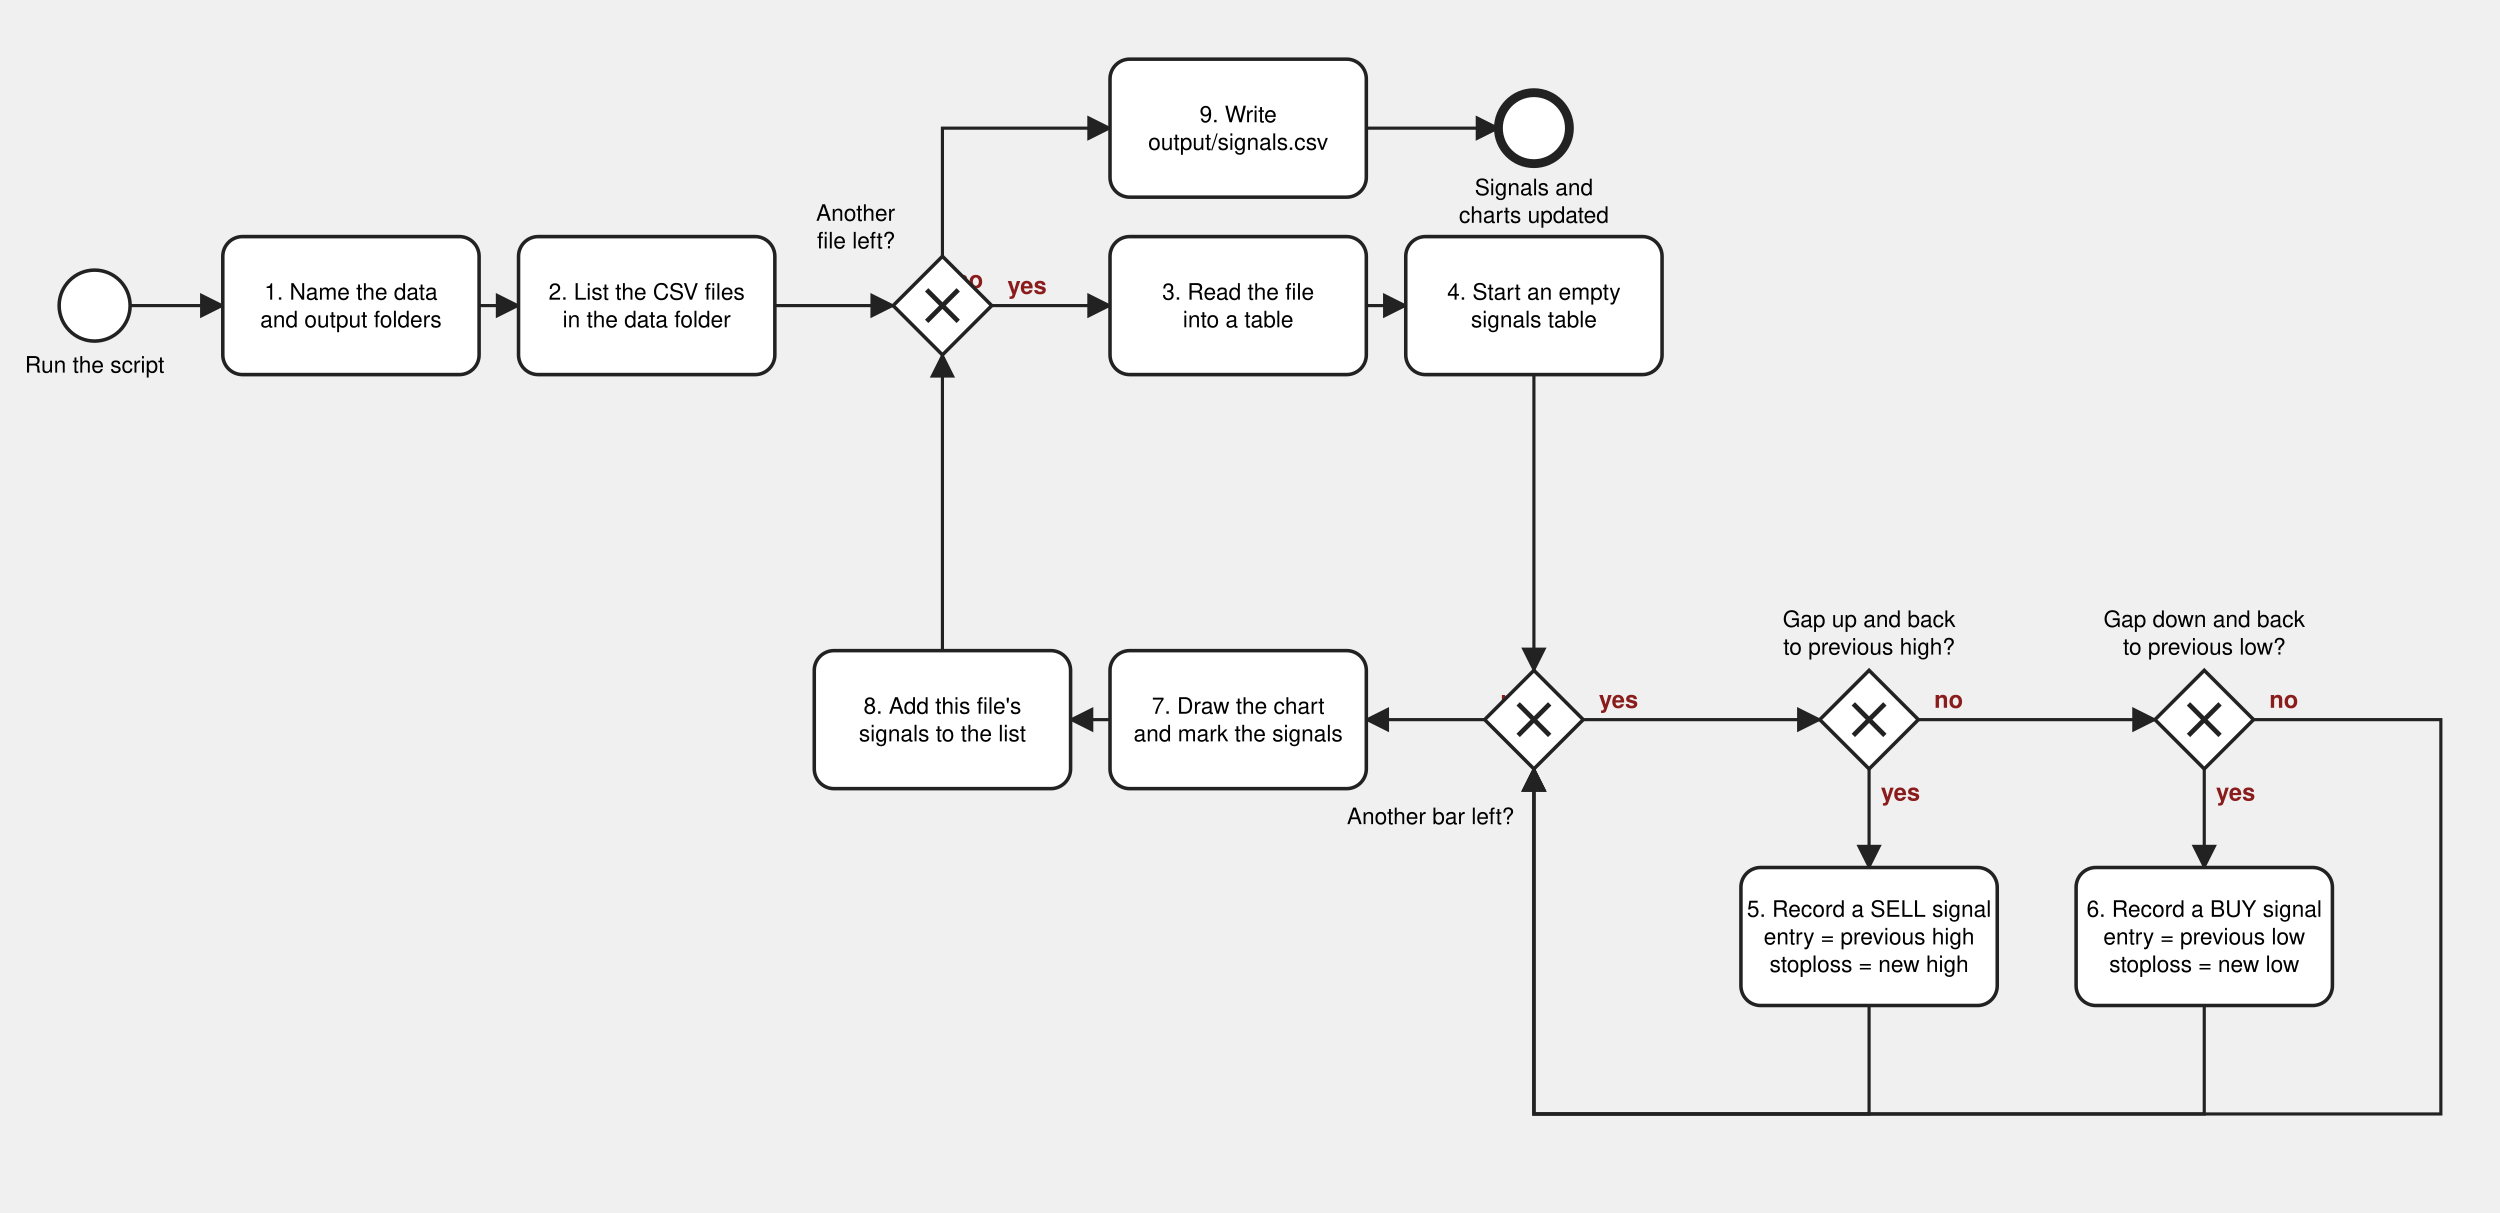
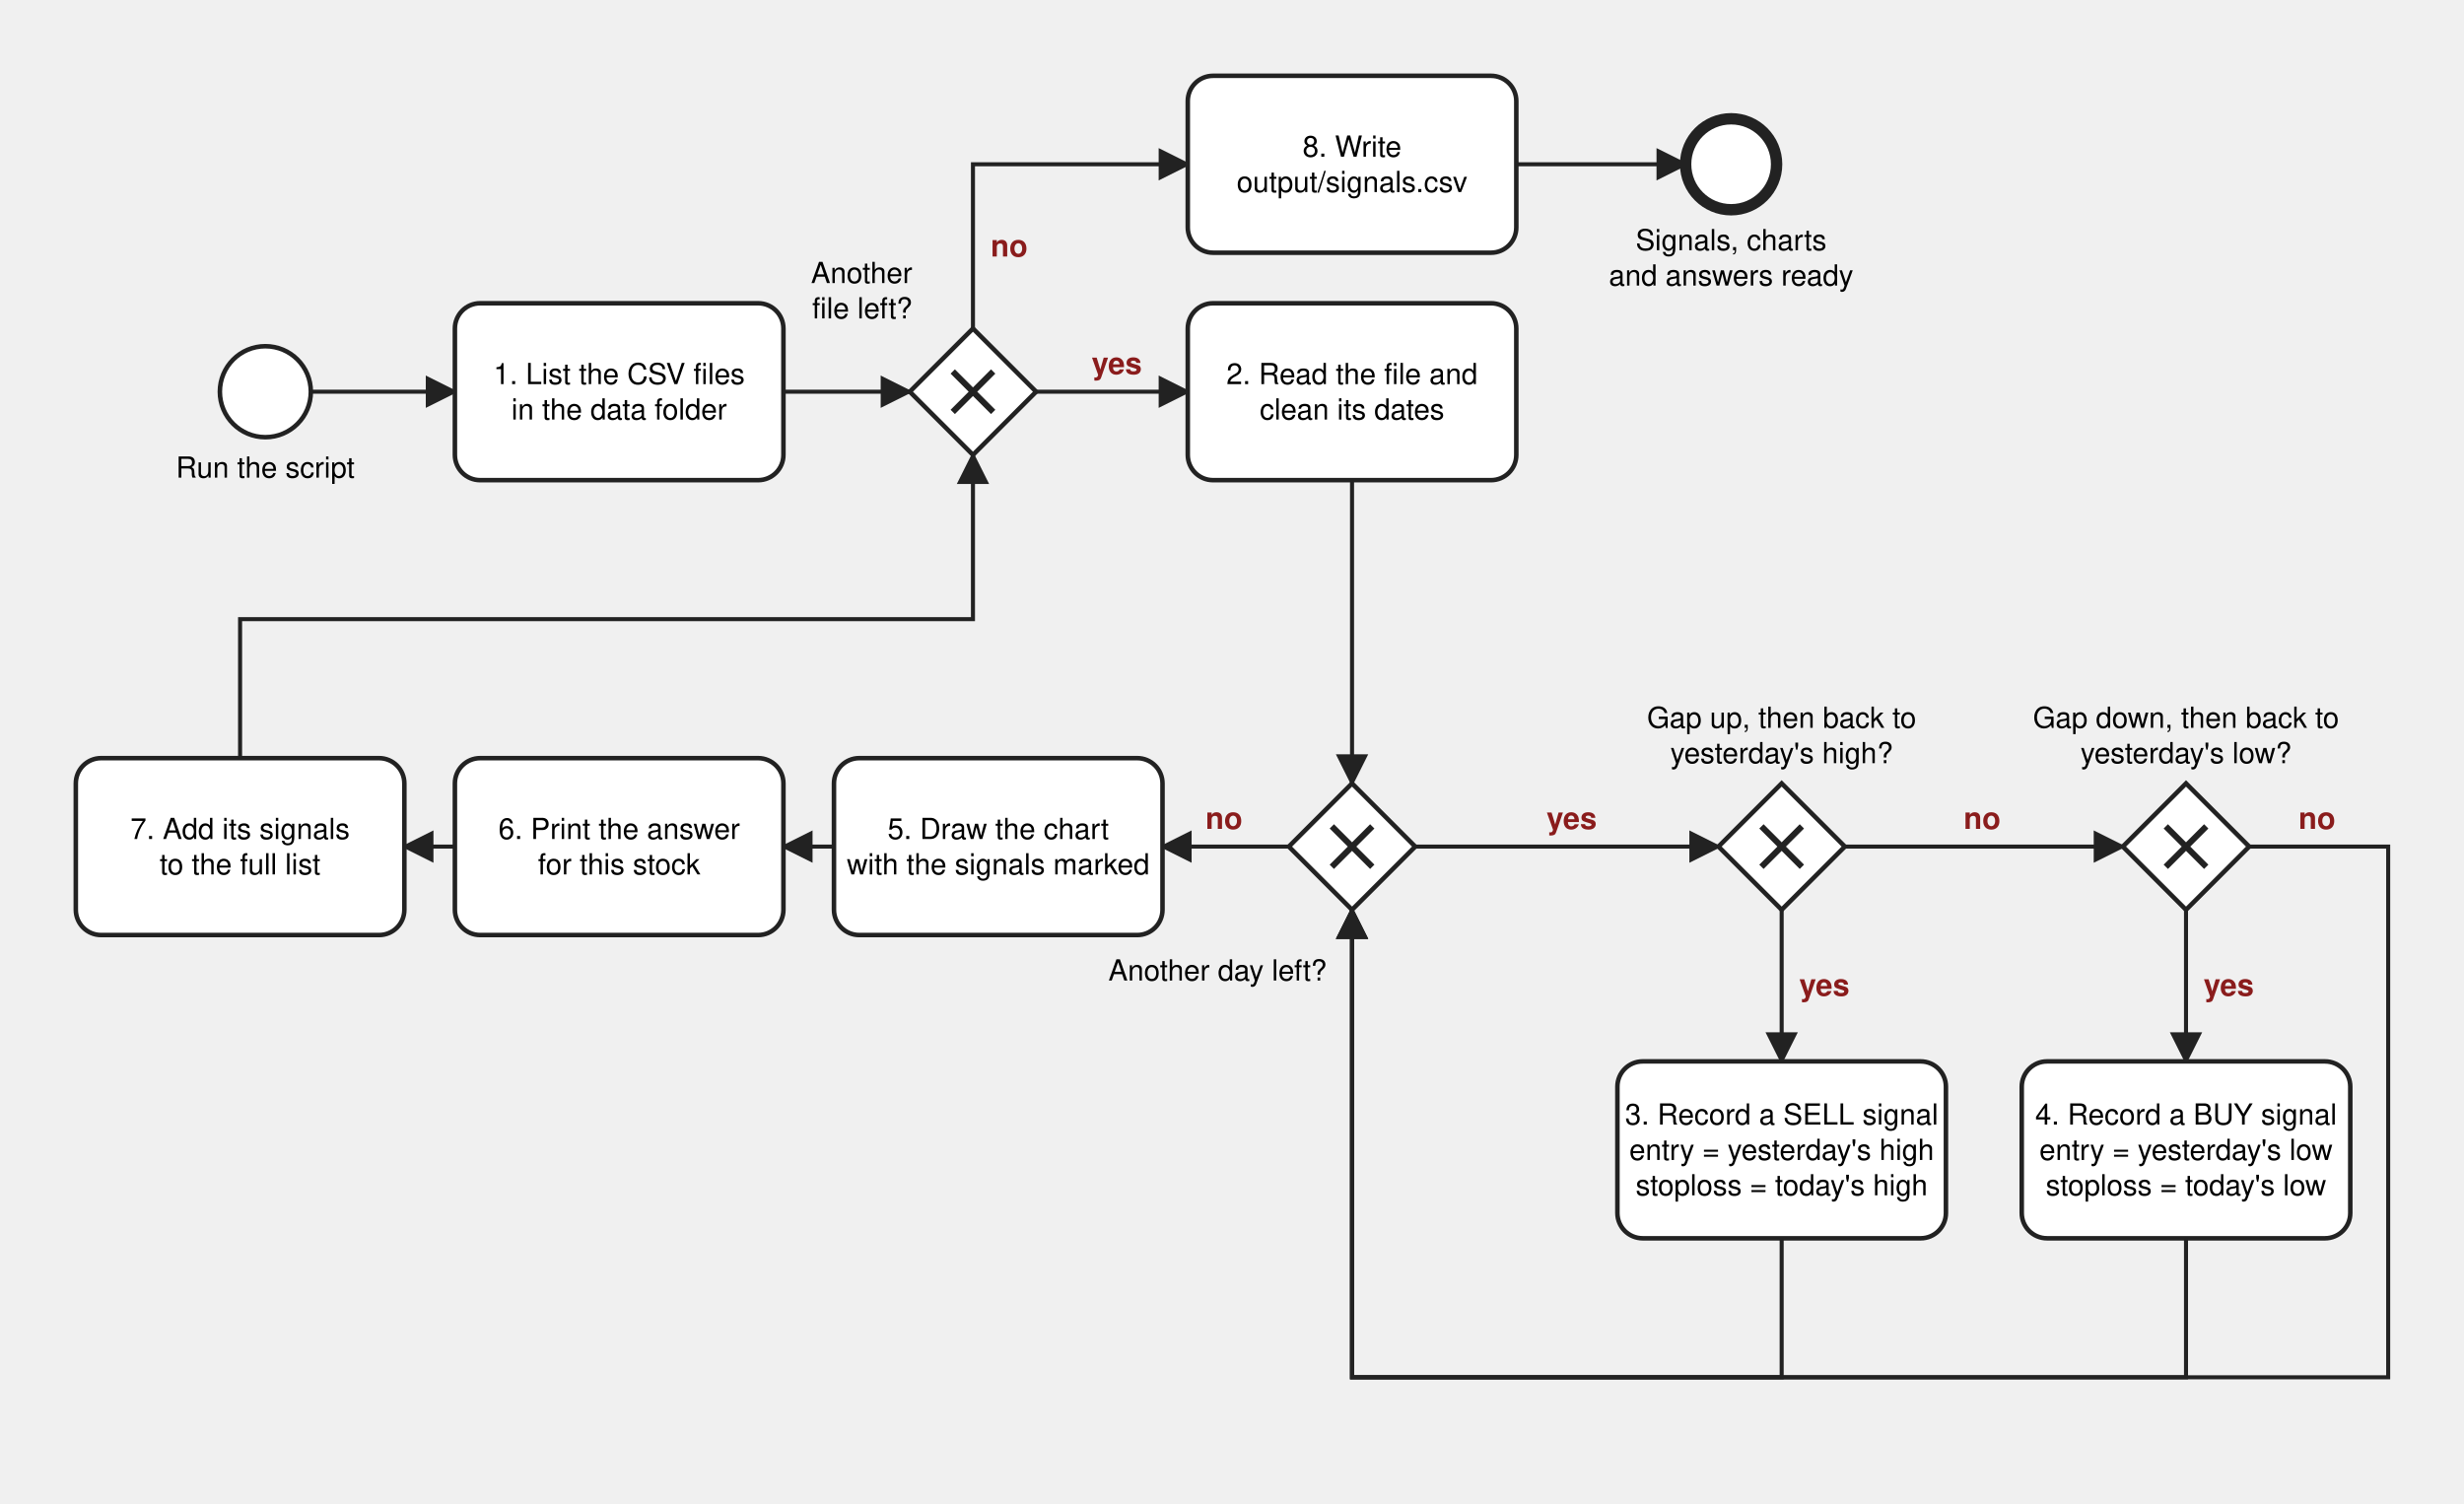
- <svg xmlns="http://www.w3.org/2000/svg" viewBox="12 -5 1268 615" width="1268" height="615" font-family="Helvetica, Arial, sans-serif" font-size="12">
+ <svg xmlns="http://www.w3.org/2000/svg" viewBox="-45 -5 975 595" width="975" height="595" font-family="Helvetica, Arial, sans-serif" font-size="12">
  <defs>
    <marker id="ar" viewBox="0 0 10 10" refX="9" refY="5" markerWidth="8" markerHeight="8" orient="auto">
      <path d="M0,0 L10,5 L0,10 z" fill="#222" />
    </marker>
  </defs>
-   <polyline points="78,150 125,150" fill="none" stroke="#222" stroke-width="1.6" marker-end="url(#ar)" />
-   <polyline points="255,150 275,150" fill="none" stroke="#222" stroke-width="1.6" marker-end="url(#ar)" />
-   <polyline points="405,150 465,150" fill="none" stroke="#222" stroke-width="1.6" marker-end="url(#ar)" />
-   <polyline points="515,150 575,150" fill="none" stroke="#222" stroke-width="1.6" marker-end="url(#ar)" />
-   <text x="523" y="144" font-size="12" font-weight="bold" fill="#8a1c1c">yes</text>
-   <polyline points="705,150 725,150" fill="none" stroke="#222" stroke-width="1.6" marker-end="url(#ar)" />
-   <polyline points="790,185 790,335" fill="none" stroke="#222" stroke-width="1.6" marker-end="url(#ar)" />
-   <polyline points="815,360 935,360" fill="none" stroke="#222" stroke-width="1.6" marker-end="url(#ar)" />
-   <text x="823" y="354" font-size="12" font-weight="bold" fill="#8a1c1c">yes</text>
-   <polyline points="960,385 960,435" fill="none" stroke="#222" stroke-width="1.6" marker-end="url(#ar)" />
-   <text x="966" y="401" font-size="12" font-weight="bold" fill="#8a1c1c">yes</text>
-   <polyline points="985,360 1105,360" fill="none" stroke="#222" stroke-width="1.6" marker-end="url(#ar)" />
-   <text x="993" y="354" font-size="12" font-weight="bold" fill="#8a1c1c">no</text>
-   <polyline points="1130,385 1130,435" fill="none" stroke="#222" stroke-width="1.6" marker-end="url(#ar)" />
-   <text x="1136" y="401" font-size="12" font-weight="bold" fill="#8a1c1c">yes</text>
-   <polyline points="960,505 960,560 790,560 790,385" fill="none" stroke="#222" stroke-width="1.6" marker-end="url(#ar)" />
-   <polyline points="1130,505 1130,560 790,560 790,385" fill="none" stroke="#222" stroke-width="1.6" marker-end="url(#ar)" />
-   <polyline points="1155,360 1250,360 1250,560 790,560 790,385" fill="none" stroke="#222" stroke-width="1.6" marker-end="url(#ar)" />
-   <text x="1163" y="354" font-size="12" font-weight="bold" fill="#8a1c1c">no</text>
-   <polyline points="765,360 705,360" fill="none" stroke="#222" stroke-width="1.6" marker-end="url(#ar)" />
-   <text x="773" y="354" font-size="12" font-weight="bold" fill="#8a1c1c">no</text>
-   <polyline points="575,360 555,360" fill="none" stroke="#222" stroke-width="1.6" marker-end="url(#ar)" />
-   <polyline points="490,325 490,175" fill="none" stroke="#222" stroke-width="1.6" marker-end="url(#ar)" />
-   <polyline points="490,125 490,60 575,60" fill="none" stroke="#222" stroke-width="1.6" marker-end="url(#ar)" />
-   <text x="496" y="141" font-size="12" font-weight="bold" fill="#8a1c1c">no</text>
-   <polyline points="705,60 772,60" fill="none" stroke="#222" stroke-width="1.6" marker-end="url(#ar)" />
+   <polyline points="78,150 135,150" fill="none" stroke="#222" stroke-width="1.6" marker-end="url(#ar)" />
+   <polyline points="265,150 315,150" fill="none" stroke="#222" stroke-width="1.6" marker-end="url(#ar)" />
+   <polyline points="365,150 425,150" fill="none" stroke="#222" stroke-width="1.6" marker-end="url(#ar)" />
+   <text x="387" y="143" font-size="12" font-weight="bold" fill="#8a1c1c">yes</text>
+   <polyline points="490,185 490,305" fill="none" stroke="#222" stroke-width="1.6" marker-end="url(#ar)" />
+   <polyline points="515,330 635,330" fill="none" stroke="#222" stroke-width="1.6" marker-end="url(#ar)" />
+   <text x="567" y="323" font-size="12" font-weight="bold" fill="#8a1c1c">yes</text>
+   <polyline points="660,355 660,415" fill="none" stroke="#222" stroke-width="1.6" marker-end="url(#ar)" />
+   <text x="667" y="389" font-size="12" font-weight="bold" fill="#8a1c1c">yes</text>
+   <polyline points="685,330 795,330" fill="none" stroke="#222" stroke-width="1.6" marker-end="url(#ar)" />
+   <text x="732" y="323" font-size="12" font-weight="bold" fill="#8a1c1c">no</text>
+   <polyline points="820,355 820,415" fill="none" stroke="#222" stroke-width="1.6" marker-end="url(#ar)" />
+   <text x="827" y="389" font-size="12" font-weight="bold" fill="#8a1c1c">yes</text>
+   <polyline points="660,485 660,540 490,540 490,355" fill="none" stroke="#222" stroke-width="1.6" marker-end="url(#ar)" />
+   <polyline points="820,485 820,540 490,540 490,355" fill="none" stroke="#222" stroke-width="1.6" marker-end="url(#ar)" />
+   <polyline points="845,330 900,330 900,540 490,540 490,355" fill="none" stroke="#222" stroke-width="1.6" marker-end="url(#ar)" />
+   <text x="864.5" y="323" font-size="12" font-weight="bold" fill="#8a1c1c">no</text>
+   <polyline points="465,330 415,330" fill="none" stroke="#222" stroke-width="1.6" marker-end="url(#ar)" />
+   <text x="432" y="323" font-size="12" font-weight="bold" fill="#8a1c1c">no</text>
+   <polyline points="285,330 265,330" fill="none" stroke="#222" stroke-width="1.6" marker-end="url(#ar)" />
+   <polyline points="135,330 115,330" fill="none" stroke="#222" stroke-width="1.6" marker-end="url(#ar)" />
+   <polyline points="50,295 50,240 340,240 340,175" fill="none" stroke="#222" stroke-width="1.6" marker-end="url(#ar)" />
+   <polyline points="340,125 340,60 425,60" fill="none" stroke="#222" stroke-width="1.6" marker-end="url(#ar)" />
+   <text x="347" y="96.5" font-size="12" font-weight="bold" fill="#8a1c1c">no</text>
+   <polyline points="555,60 622,60" fill="none" stroke="#222" stroke-width="1.6" marker-end="url(#ar)" />
  <circle cx="60" cy="150" r="18" fill="#fff" stroke="#222" stroke-width="1.8" />
  <text x="60" y="184" text-anchor="middle" font-size="11.5">Run the script</text>
-   <rect x="125" y="115" width="130" height="70" rx="10" fill="#fff" stroke="#222" stroke-width="1.8" />
-   <text x="190" y="147" text-anchor="middle" font-size="11.5">1. Name the data</text>
-   <text x="190" y="161" text-anchor="middle" font-size="11.5">and output folders</text>
-   <rect x="275" y="115" width="130" height="70" rx="10" fill="#fff" stroke="#222" stroke-width="1.8" />
-   <text x="340" y="147" text-anchor="middle" font-size="11.5">2. List the CSV files</text>
-   <text x="340" y="161" text-anchor="middle" font-size="11.5">in the data folder</text>
-   <polygon points="490,125 515,150 490,175 465,150" fill="#fff" stroke="#222" stroke-width="1.8" />
-   <path d="M482,142 L498,158 M498,142 L482,158" stroke="#222" stroke-width="2.4" />
-   <text x="466" y="107" text-anchor="end" font-size="11.5">Another</text>
-   <text x="466" y="121" text-anchor="end" font-size="11.5">file left?</text>
-   <rect x="575" y="115" width="130" height="70" rx="10" fill="#fff" stroke="#222" stroke-width="1.8" />
-   <text x="640" y="147" text-anchor="middle" font-size="11.5">3. Read the file</text>
-   <text x="640" y="161" text-anchor="middle" font-size="11.5">into a table</text>
-   <rect x="725" y="115" width="130" height="70" rx="10" fill="#fff" stroke="#222" stroke-width="1.8" />
-   <text x="790" y="147" text-anchor="middle" font-size="11.5">4. Start an empty</text>
-   <text x="790" y="161" text-anchor="middle" font-size="11.5">signals table</text>
-   <polygon points="790,335 815,360 790,385 765,360" fill="#fff" stroke="#222" stroke-width="1.8" />
-   <path d="M782,352 L798,368 M798,352 L782,368" stroke="#222" stroke-width="2.4" />
-   <text x="780" y="413" text-anchor="end" font-size="11.5">Another bar left?</text>
-   <polygon points="960,335 985,360 960,385 935,360" fill="#fff" stroke="#222" stroke-width="1.8" />
-   <path d="M952,352 L968,368 M968,352 L952,368" stroke="#222" stroke-width="2.4" />
-   <text x="960" y="313" text-anchor="middle" font-size="11.5">Gap up and back</text>
-   <text x="960" y="327" text-anchor="middle" font-size="11.5">to previous high?</text>
-   <polygon points="1130,335 1155,360 1130,385 1105,360" fill="#fff" stroke="#222" stroke-width="1.8" />
-   <path d="M1122,352 L1138,368 M1138,352 L1122,368" stroke="#222" stroke-width="2.4" />
-   <text x="1130" y="313" text-anchor="middle" font-size="11.5">Gap down and back</text>
-   <text x="1130" y="327" text-anchor="middle" font-size="11.5">to previous low?</text>
-   <rect x="895" y="435" width="130" height="70" rx="10" fill="#fff" stroke="#222" stroke-width="1.8" />
-   <text x="960" y="460" text-anchor="middle" font-size="11.5">5. Record a SELL signal</text>
-   <text x="960" y="474" text-anchor="middle" font-size="11.5">entry = previous high</text>
-   <text x="960" y="488" text-anchor="middle" font-size="11.5">stoploss = new high</text>
-   <rect x="1065" y="435" width="130" height="70" rx="10" fill="#fff" stroke="#222" stroke-width="1.8" />
-   <text x="1130" y="460" text-anchor="middle" font-size="11.5">6. Record a BUY signal</text>
-   <text x="1130" y="474" text-anchor="middle" font-size="11.5">entry = previous low</text>
-   <text x="1130" y="488" text-anchor="middle" font-size="11.5">stoploss = new low</text>
-   <rect x="575" y="325" width="130" height="70" rx="10" fill="#fff" stroke="#222" stroke-width="1.8" />
-   <text x="640" y="357" text-anchor="middle" font-size="11.5">7. Draw the chart</text>
-   <text x="640" y="371" text-anchor="middle" font-size="11.5">and mark the signals</text>
-   <rect x="425" y="325" width="130" height="70" rx="10" fill="#fff" stroke="#222" stroke-width="1.8" />
-   <text x="490" y="357" text-anchor="middle" font-size="11.5">8. Add this file's</text>
-   <text x="490" y="371" text-anchor="middle" font-size="11.5">signals to the list</text>
-   <rect x="575" y="25" width="130" height="70" rx="10" fill="#fff" stroke="#222" stroke-width="1.8" />
-   <text x="640" y="57" text-anchor="middle" font-size="11.5">9. Write</text>
-   <text x="640" y="71" text-anchor="middle" font-size="11.5">output/signals.csv</text>
-   <circle cx="790" cy="60" r="18" fill="#fff" stroke="#222" stroke-width="4.5" />
-   <text x="790" y="94" text-anchor="middle" font-size="11.5">Signals and</text>
-   <text x="790" y="108" text-anchor="middle" font-size="11.5">charts updated</text>
+   <rect x="135" y="115" width="130" height="70" rx="10" fill="#fff" stroke="#222" stroke-width="1.8" />
+   <text x="200" y="147" text-anchor="middle" font-size="11.5">1. List the CSV files</text>
+   <text x="200" y="161" text-anchor="middle" font-size="11.5">in the data folder</text>
+   <polygon points="340,125 365,150 340,175 315,150" fill="#fff" stroke="#222" stroke-width="1.8" />
+   <path d="M332,142 L348,158 M348,142 L332,158" stroke="#222" stroke-width="2.4" />
+   <text x="316" y="107" text-anchor="end" font-size="11.5">Another</text>
+   <text x="316" y="121" text-anchor="end" font-size="11.5">file left?</text>
+   <rect x="425" y="115" width="130" height="70" rx="10" fill="#fff" stroke="#222" stroke-width="1.8" />
+   <text x="490" y="147" text-anchor="middle" font-size="11.5">2. Read the file and</text>
+   <text x="490" y="161" text-anchor="middle" font-size="11.5">clean its dates</text>
+   <polygon points="490,305 515,330 490,355 465,330" fill="#fff" stroke="#222" stroke-width="1.8" />
+   <path d="M482,322 L498,338 M498,322 L482,338" stroke="#222" stroke-width="2.4" />
+   <text x="480" y="383" text-anchor="end" font-size="11.5">Another day left?</text>
+   <polygon points="660,305 685,330 660,355 635,330" fill="#fff" stroke="#222" stroke-width="1.8" />
+   <path d="M652,322 L668,338 M668,322 L652,338" stroke="#222" stroke-width="2.4" />
+   <text x="660" y="283" text-anchor="middle" font-size="11.5">Gap up, then back to</text>
+   <text x="660" y="297" text-anchor="middle" font-size="11.5">yesterday's high?</text>
+   <polygon points="820,305 845,330 820,355 795,330" fill="#fff" stroke="#222" stroke-width="1.8" />
+   <path d="M812,322 L828,338 M828,322 L812,338" stroke="#222" stroke-width="2.4" />
+   <text x="820" y="283" text-anchor="middle" font-size="11.5">Gap down, then back to</text>
+   <text x="820" y="297" text-anchor="middle" font-size="11.5">yesterday's low?</text>
+   <rect x="595" y="415" width="130" height="70" rx="10" fill="#fff" stroke="#222" stroke-width="1.8" />
+   <text x="660" y="440" text-anchor="middle" font-size="11.5">3. Record a SELL signal</text>
+   <text x="660" y="454" text-anchor="middle" font-size="11.5">entry = yesterday's high</text>
+   <text x="660" y="468" text-anchor="middle" font-size="11.5">stoploss = today's high</text>
+   <rect x="755" y="415" width="130" height="70" rx="10" fill="#fff" stroke="#222" stroke-width="1.8" />
+   <text x="820" y="440" text-anchor="middle" font-size="11.5">4. Record a BUY signal</text>
+   <text x="820" y="454" text-anchor="middle" font-size="11.5">entry = yesterday's low</text>
+   <text x="820" y="468" text-anchor="middle" font-size="11.5">stoploss = today's low</text>
+   <rect x="285" y="295" width="130" height="70" rx="10" fill="#fff" stroke="#222" stroke-width="1.8" />
+   <text x="350" y="327" text-anchor="middle" font-size="11.5">5. Draw the chart</text>
+   <text x="350" y="341" text-anchor="middle" font-size="11.5">with the signals marked</text>
+   <rect x="135" y="295" width="130" height="70" rx="10" fill="#fff" stroke="#222" stroke-width="1.8" />
+   <text x="200" y="327" text-anchor="middle" font-size="11.5">6. Print the answer</text>
+   <text x="200" y="341" text-anchor="middle" font-size="11.5">for this stock</text>
+   <rect x="-15" y="295" width="130" height="70" rx="10" fill="#fff" stroke="#222" stroke-width="1.8" />
+   <text x="50" y="327" text-anchor="middle" font-size="11.5">7. Add its signals</text>
+   <text x="50" y="341" text-anchor="middle" font-size="11.5">to the full list</text>
+   <rect x="425" y="25" width="130" height="70" rx="10" fill="#fff" stroke="#222" stroke-width="1.8" />
+   <text x="490" y="57" text-anchor="middle" font-size="11.5">8. Write</text>
+   <text x="490" y="71" text-anchor="middle" font-size="11.5">output/signals.csv</text>
+   <circle cx="640" cy="60" r="18" fill="#fff" stroke="#222" stroke-width="4.5" />
+   <text x="640" y="94" text-anchor="middle" font-size="11.5">Signals, charts</text>
+   <text x="640" y="108" text-anchor="middle" font-size="11.5">and answers ready</text>
</svg>
